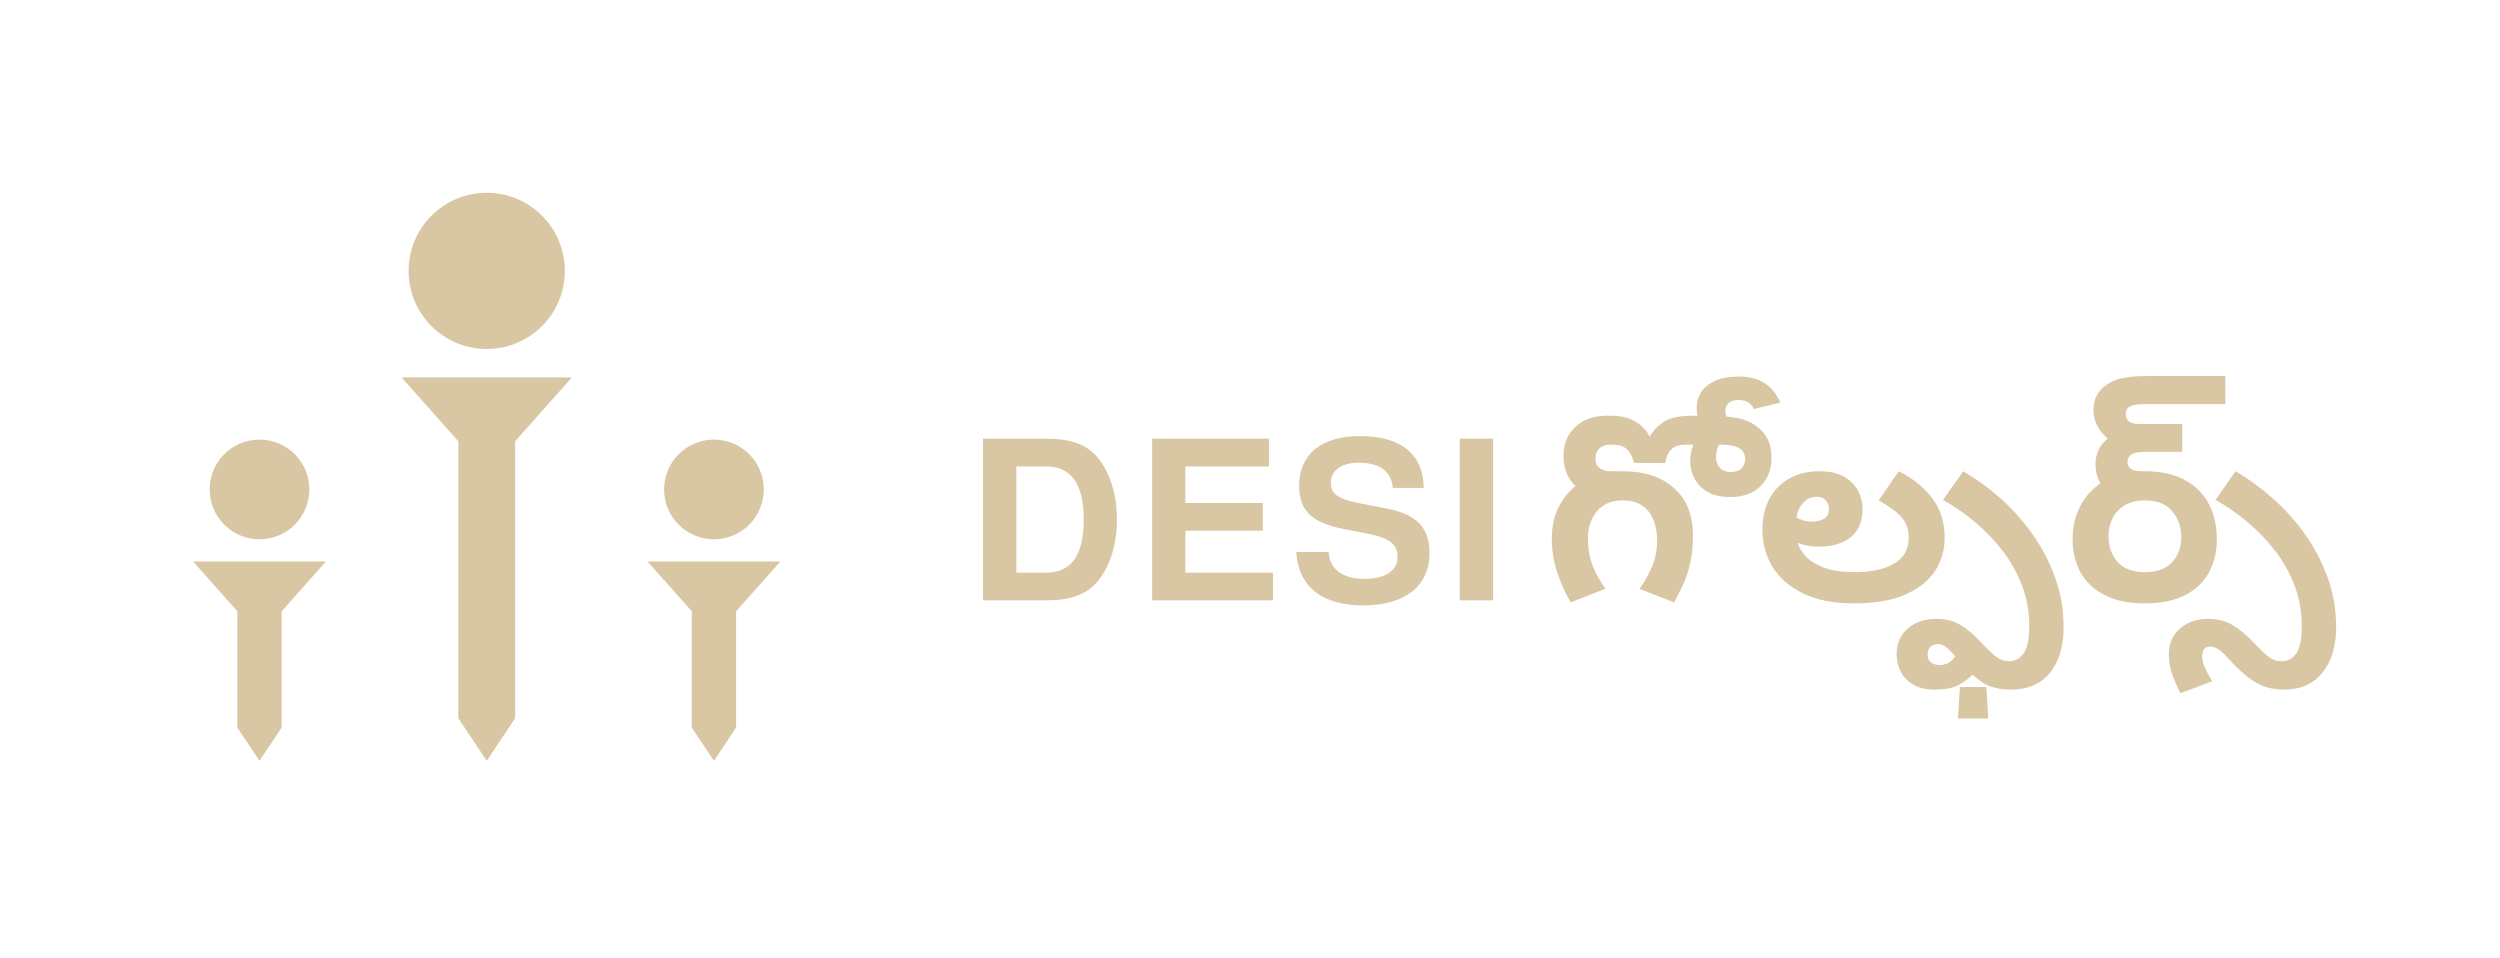
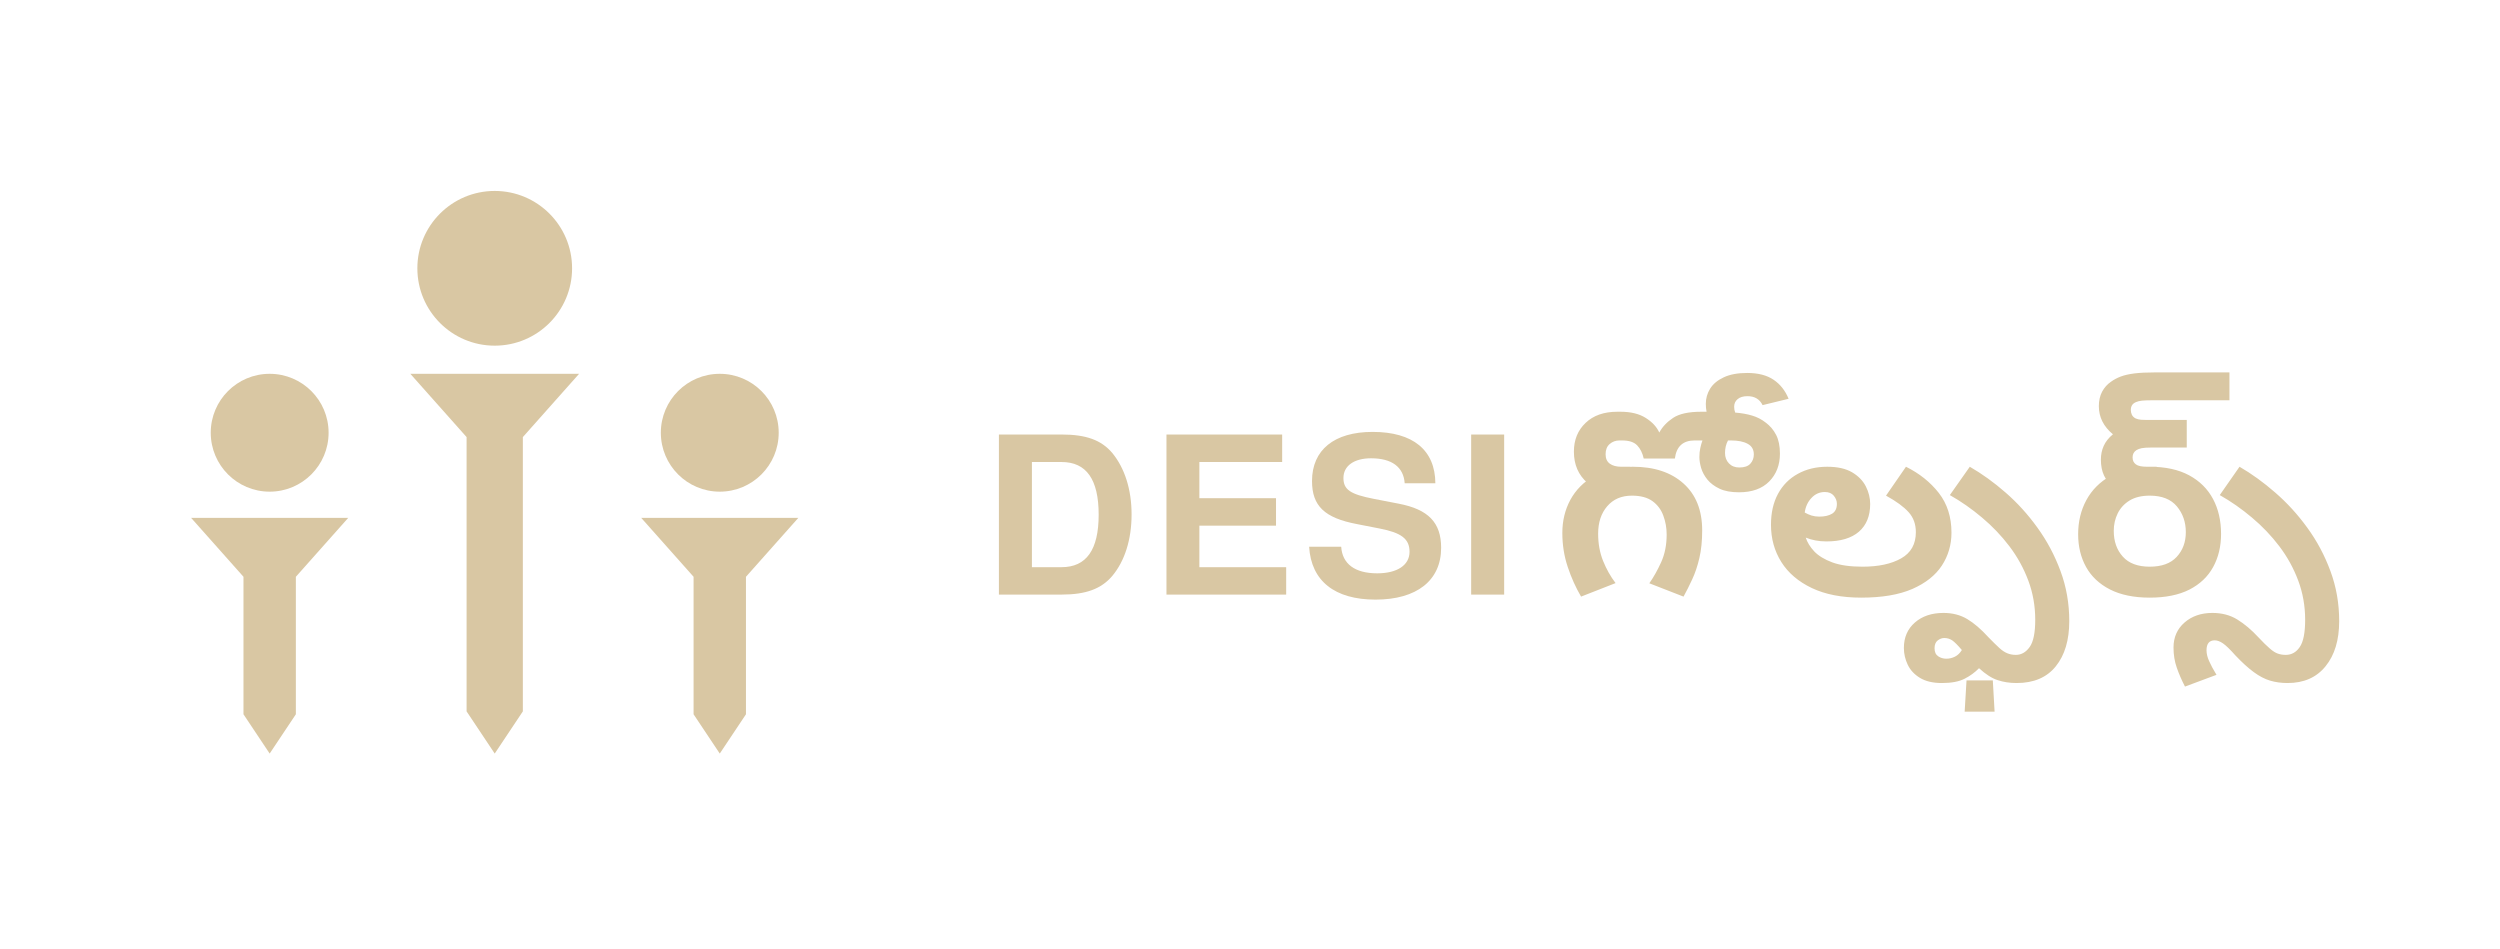
- <svg xmlns="http://www.w3.org/2000/svg" viewBox="0 0 415 159" width="415" height="159">
-   <svg x="21.86" y="15.5" width="117.87" height="117.87" viewBox="0 0 100 100" overflow="visible">
+ <svg xmlns="http://www.w3.org/2000/svg" viewBox="0 0 419 159" width="419" height="159">
+   <svg x="23.98" y="15.5" width="117.87" height="117.87" viewBox="0 0 100 100" overflow="visible">
    <g fill="#D9C7A3">
      <circle cx="50" cy="25" r="11" />
      <path d="M38 40h24l-8 9V88l-4 6-4-6V49z" />
-       <g transform="translate(18 94) scale(.78) translate(-18 -94)">
+       <g transform="translate(18 94) scale(.931) translate(-18 -94)">
        <circle cx="18" cy="45" r="9" />
        <path d="M6 58h24l-8 9V88l-4 6-4-6V67z" />
      </g>
-       <g transform="translate(82 94) scale(.78) translate(-82 -94)">
+       <g transform="translate(82 94) scale(.931) translate(-82 -94)">
        <circle cx="82" cy="45" r="9" />
        <path d="M70 58h24l-8 9V88l-4 6-4-6V67z" />
      </g>
    </g>
  </svg>
-   <text x="160.35" y="99.65" font-family="'Hanken Grotesk', Helvetica, sans-serif" font-weight="800" font-size="36.8" letter-spacing="1.47" fill="#D9C7A3">DESI</text>
-   <text x="256.02" y="99.65" font-family="'Anek Telugu', sans-serif" font-weight="800" font-size="42.84" fill="#D9C7A3">గోల్ఫర్స్</text>
+   <text x="164.59" y="99.65" font-family="'Hanken Grotesk', Helvetica, sans-serif" font-weight="800" font-size="36.8" letter-spacing="1.47" fill="#D9C7A3">DESI</text>
+   <text x="260.27" y="99.65" font-family="'Anek Telugu', sans-serif" font-weight="800" font-size="42.84" fill="#D9C7A3">గోల్ఫర్స్</text>
</svg>
